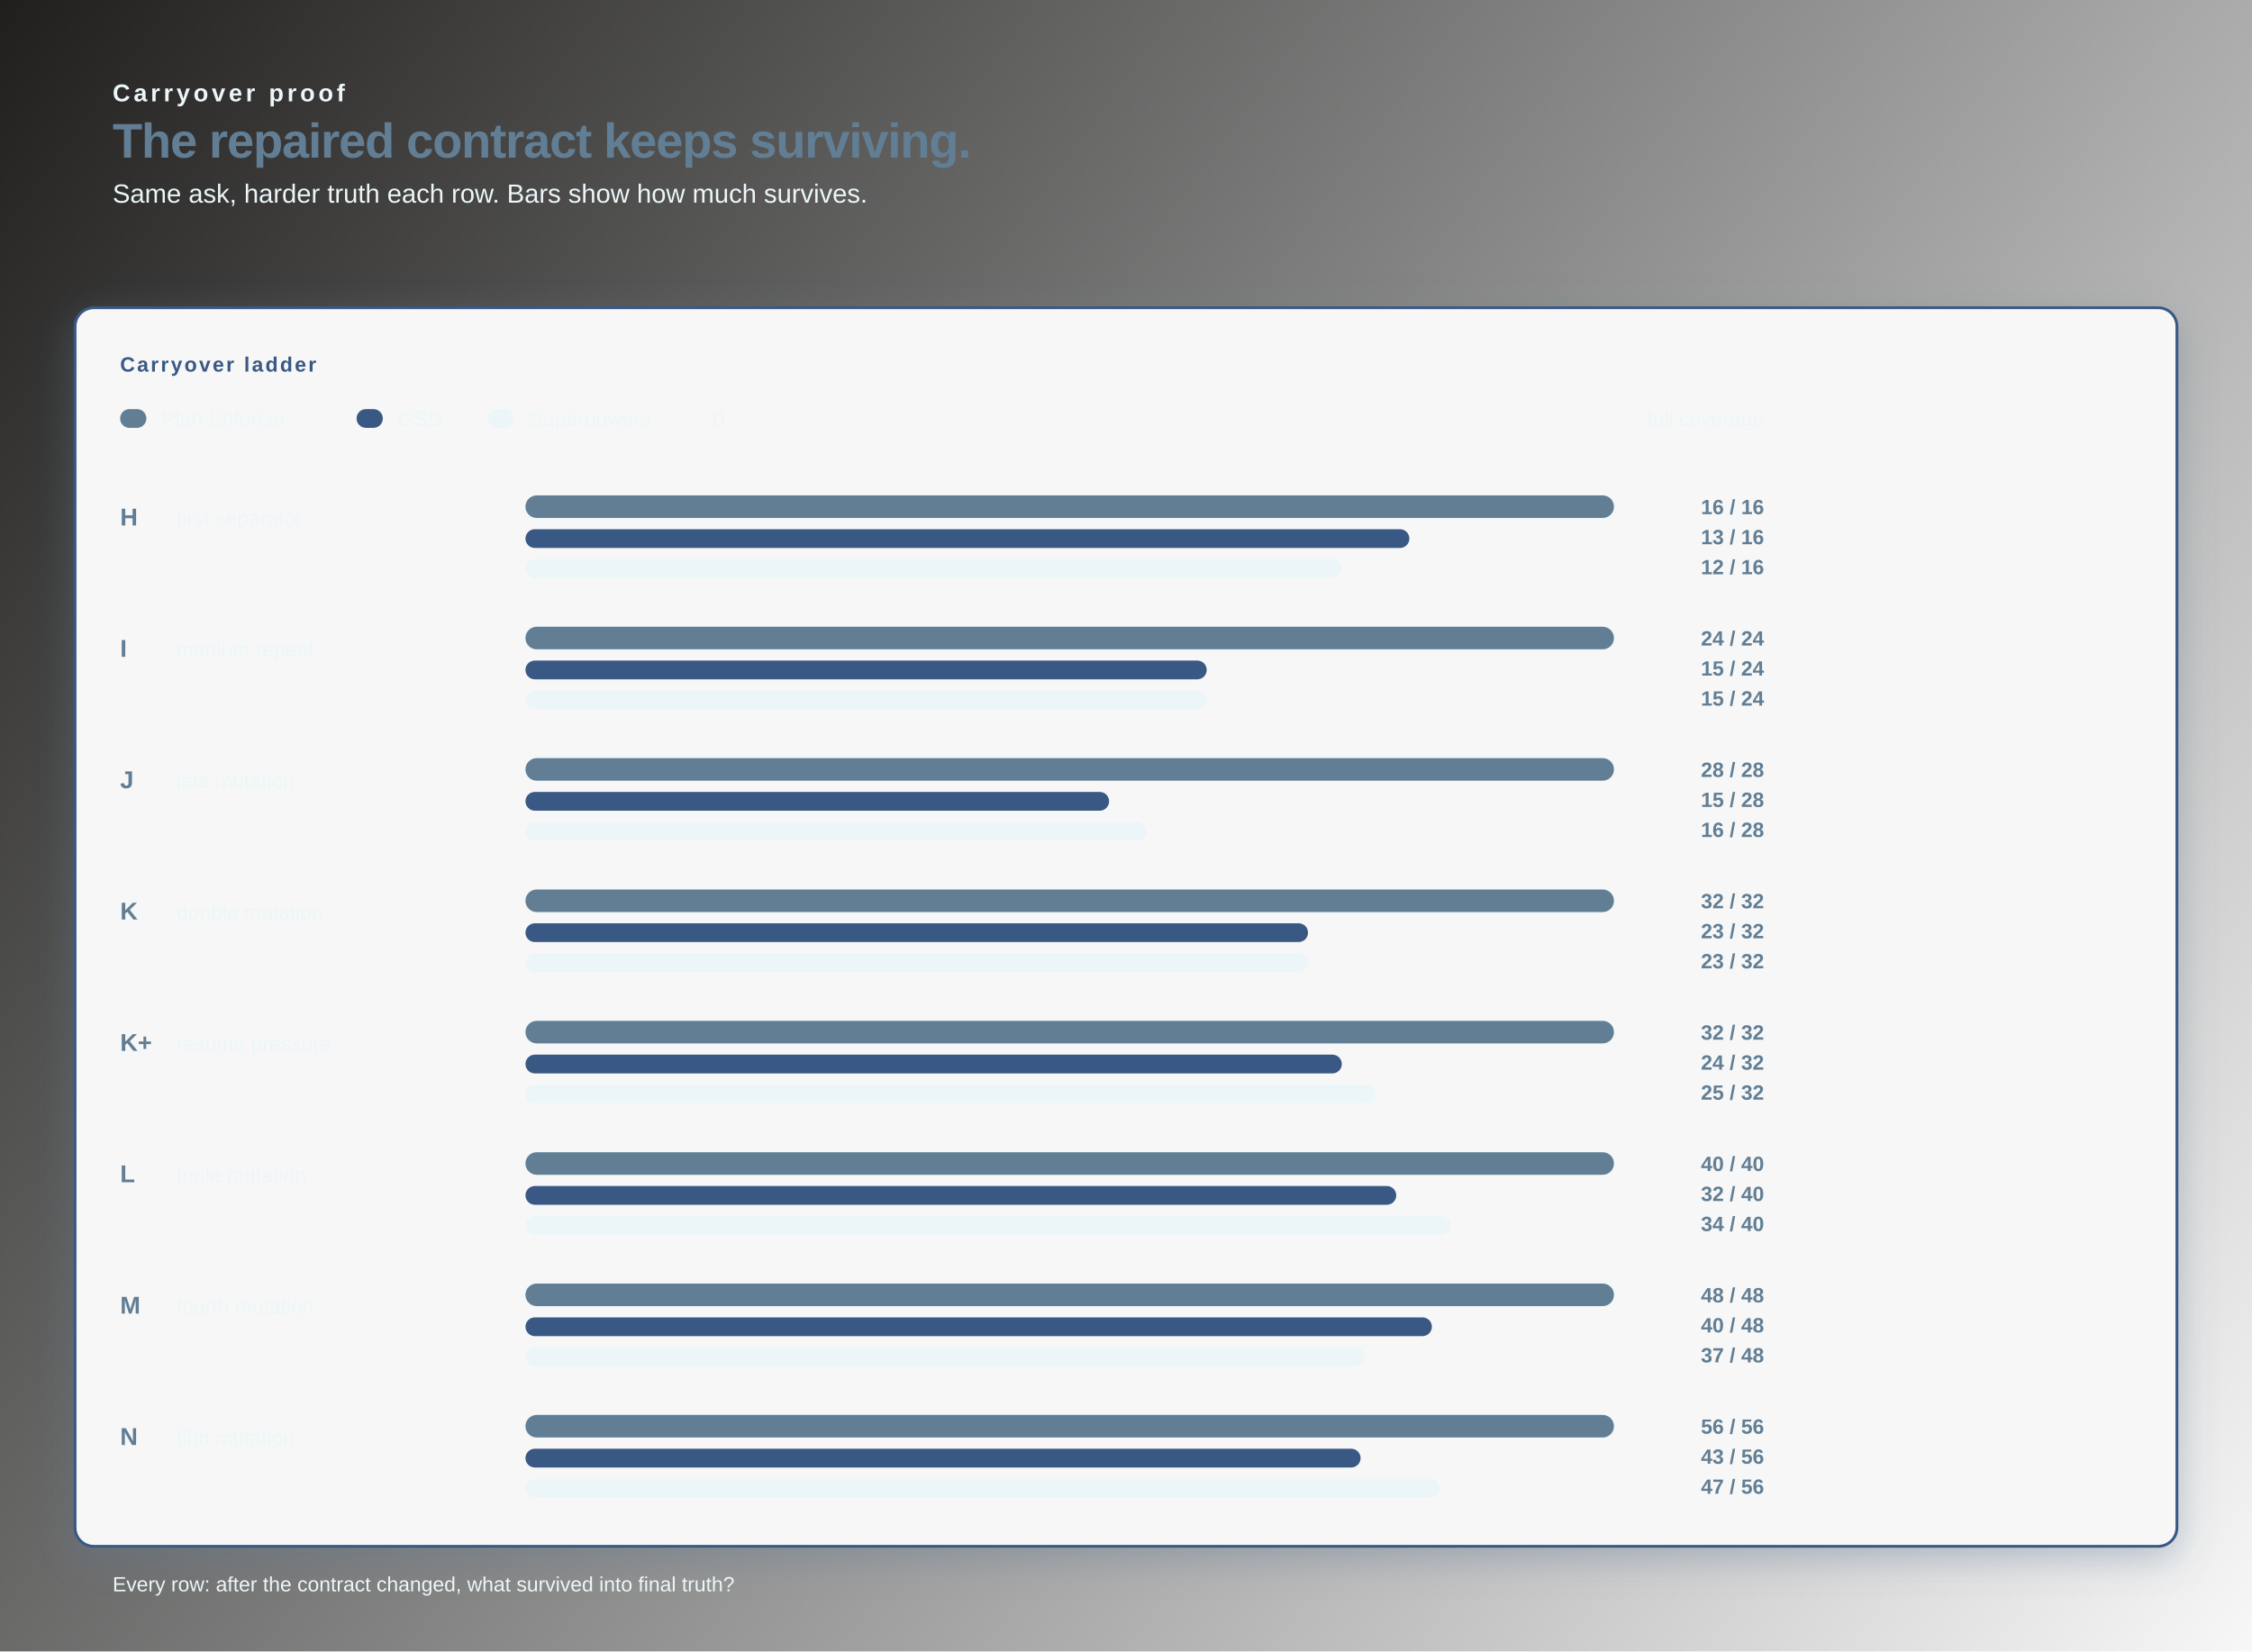
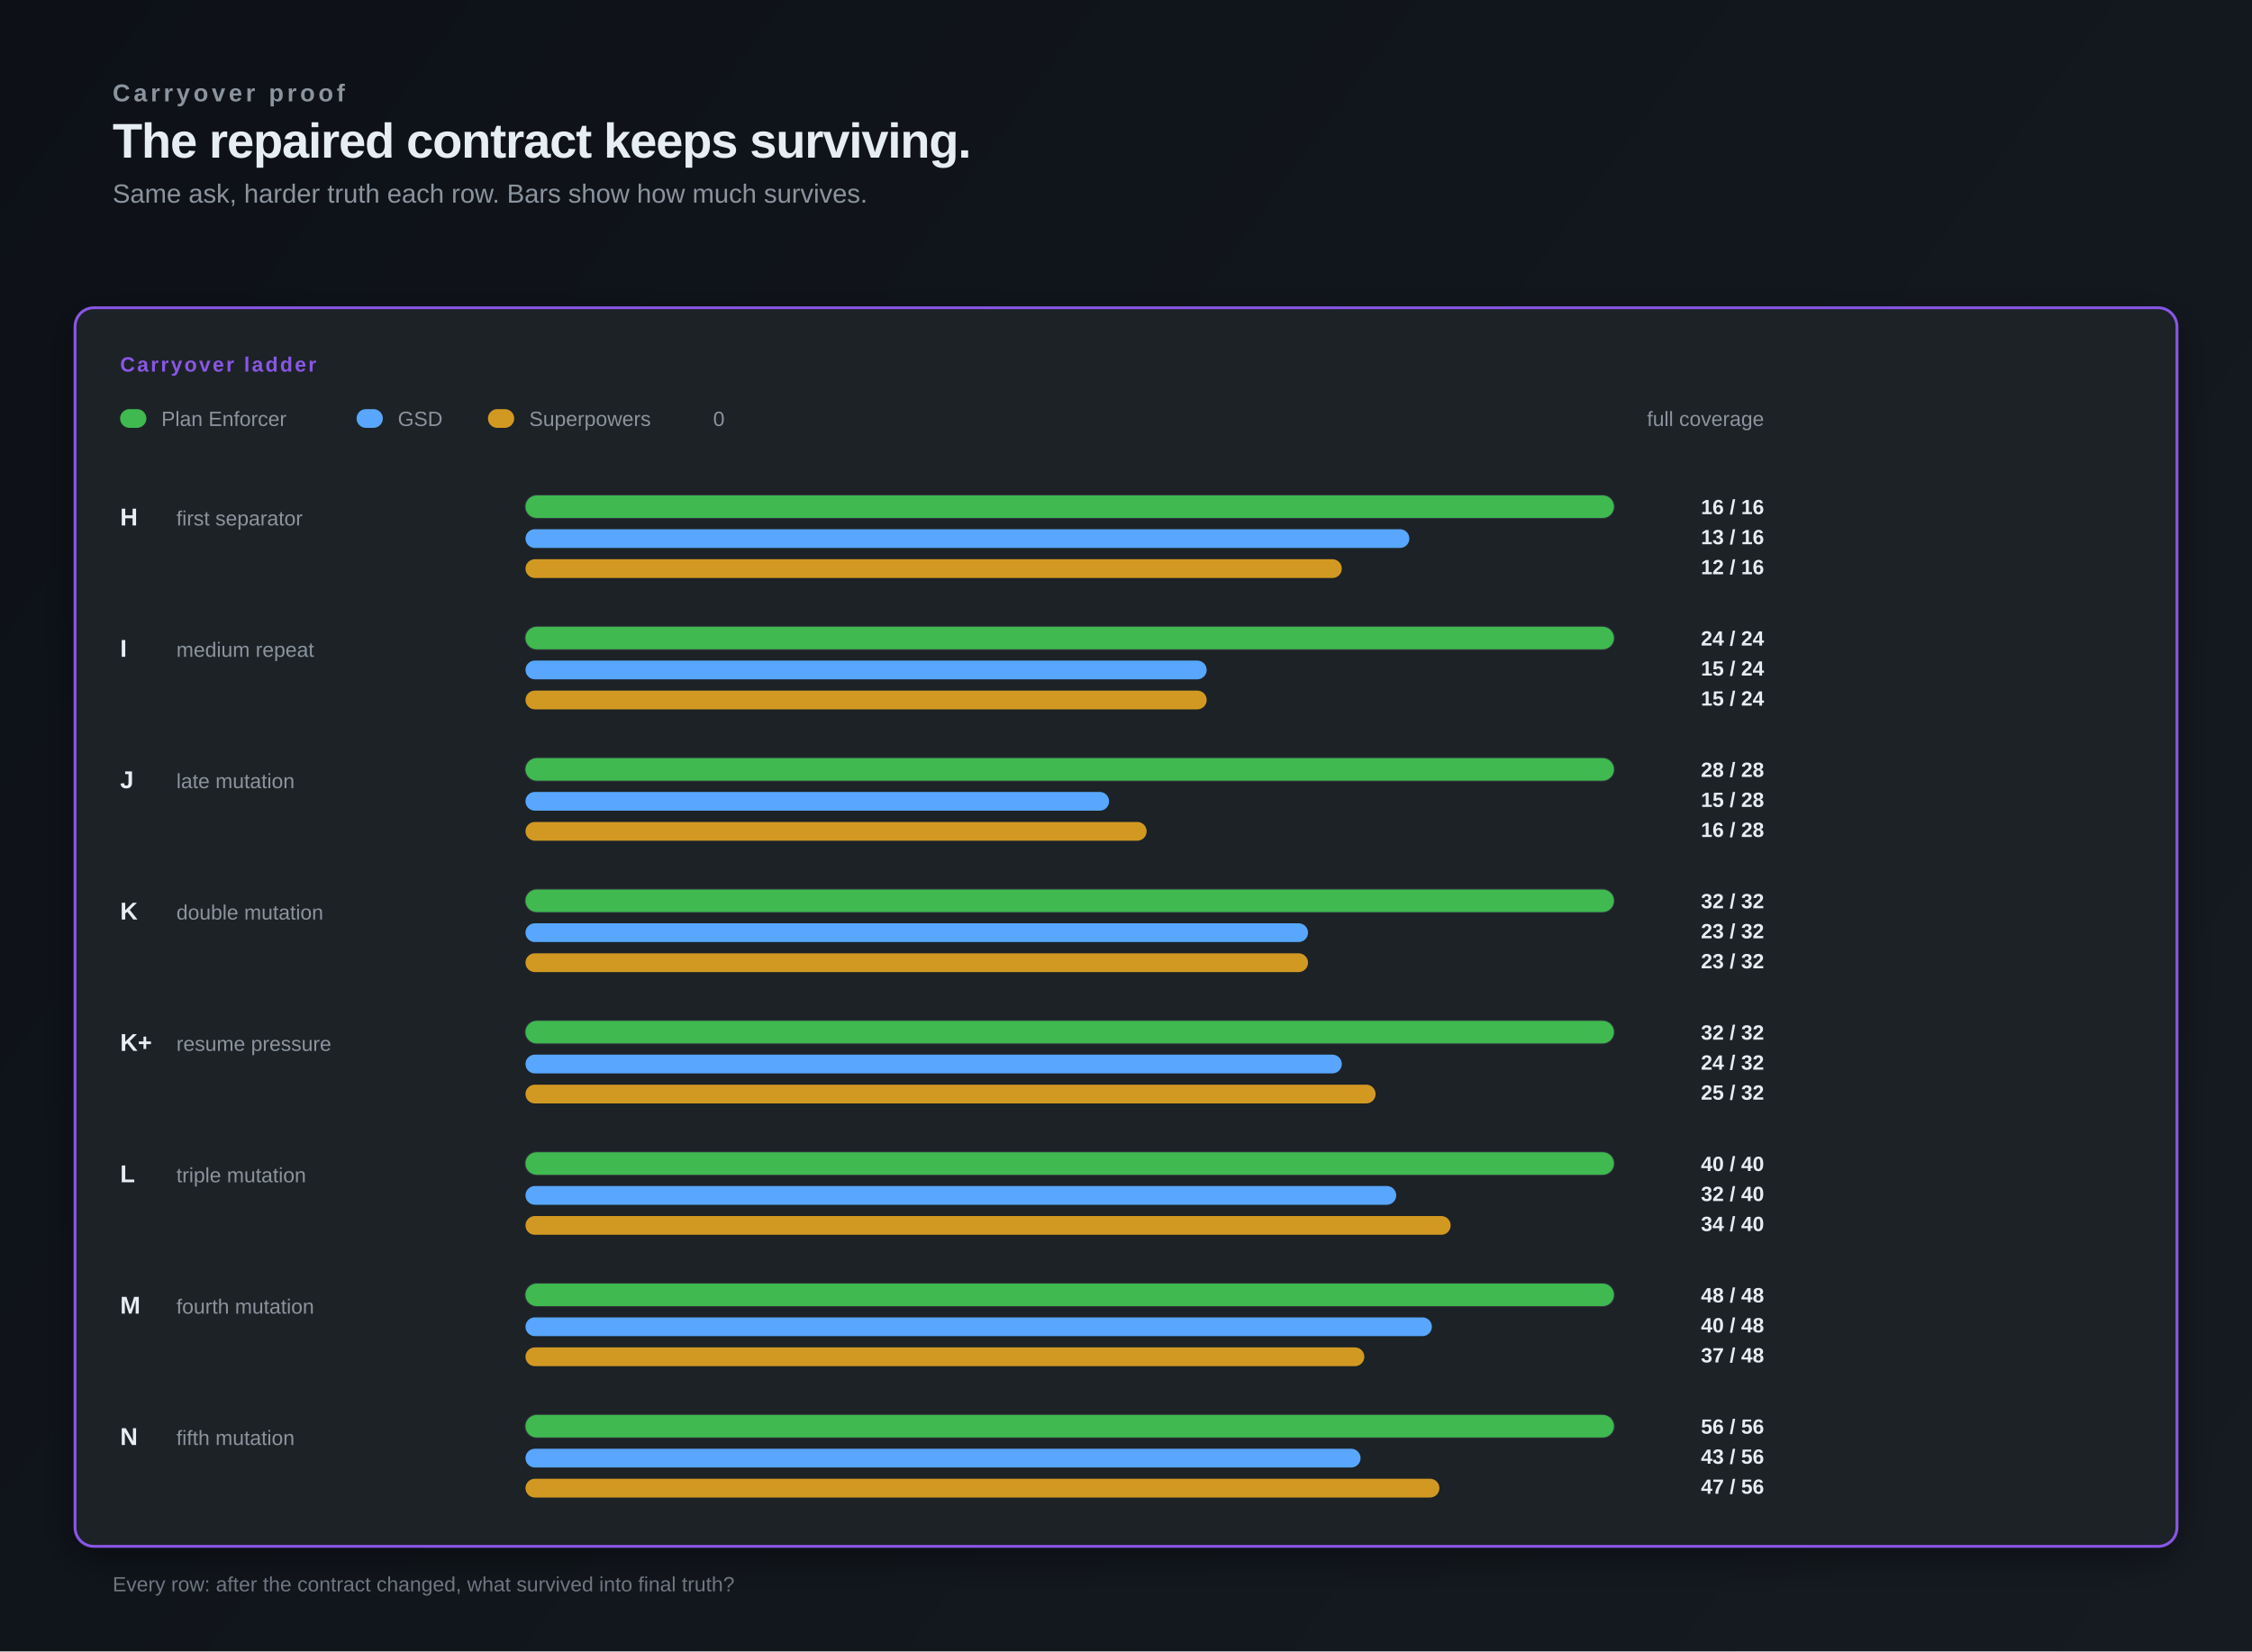
<svg xmlns="http://www.w3.org/2000/svg" width="1200" height="880" viewBox="0 0 1200 880" role="img" aria-labelledby="title desc">
  <defs>
    <linearGradient id="bg" x1="0" y1="0" x2="1200" y2="880" gradientUnits="userSpaceOnUse">
-       <stop offset="0" stop-color="#201f1e" />
-       <stop offset="1" stop-color="#f7f7f7" />
+       <stop offset="0" stop-color="#0d1117" />
+       <stop offset="1" stop-color="#161b22" />
    </linearGradient>
    <filter id="shadow" x="-20%" y="-20%" width="140%" height="160%">
-       <feDropShadow dx="0" dy="6" stdDeviation="10" flood-color="#617e94" flood-opacity="0.4" />
+       <feDropShadow dx="0" dy="6" stdDeviation="10" flood-color="#000" flood-opacity="0.4" />
    </filter>
    <style>
      .sans { font-family: "IBM Plex Sans", "Segoe UI", Arial, sans-serif; }
      .mono { font-family: "IBM Plex Mono", "Cascadia Code", Consolas, monospace; }
-       .eyebrow { font-size: 13px; font-weight: 700; letter-spacing: 0.14em; text-transform: uppercase; fill: #ecf6f9; }
-       .title { font-size: 26px; font-weight: 700; letter-spacing: -0.02em; fill: #617e94; }
-       .subtitle { font-size: 14px; font-weight: 500; fill: #ecf6f9; }
-       .step-num { font-size: 11px; font-weight: 700; fill: #395984; letter-spacing: 0.1em; text-transform: uppercase; }
-       .label { font-size: 13px; font-weight: 700; fill: #617e94; }
-       .small { font-size: 11px; font-weight: 500; fill: #ecf6f9; }
-       .value { font-size: 11px; font-weight: 700; fill: #617e94; }
-       .card-active { fill: #f7f7f7; stroke: #395984; stroke-width: 1.5; }
-       .footer { font-size: 11px; font-weight: 500; fill: #ecf6f9; }
+       .eyebrow { font-size: 13px; font-weight: 700; letter-spacing: 0.14em; text-transform: uppercase; fill: #8b949e; }
+       .title { font-size: 26px; font-weight: 700; letter-spacing: -0.02em; fill: #e6edf3; }
+       .subtitle { font-size: 14px; font-weight: 500; fill: #8b949e; }
+       .step-num { font-size: 11px; font-weight: 700; fill: #8957e5; letter-spacing: 0.1em; text-transform: uppercase; }
+       .label { font-size: 13px; font-weight: 700; fill: #e6edf3; }
+       .small { font-size: 11px; font-weight: 500; fill: #8b949e; }
+       .value { font-size: 11px; font-weight: 700; fill: #e6edf3; }
+       .card-active { fill: #1c2128; stroke: #8957e5; stroke-width: 1.5; }
+       .footer { font-size: 11px; font-weight: 500; fill: #6e7681; }
    </style>
  </defs>
  <rect width="1200" height="880" fill="url(#bg)" />
  <text x="60" y="54" class="sans eyebrow">Carryover proof</text>
  <text x="60" y="84" class="sans title">The repaired contract keeps surviving.</text>
  <text x="60" y="108" class="sans subtitle">Same ask, harder truth each row. Bars show how much survives.</text>
  <g transform="translate(40, 164)">
    <rect width="1120" height="660" rx="10" class="card-active" filter="url(#shadow)" />
    <text x="24" y="34" class="sans step-num">Carryover ladder</text>
-     <rect x="24" y="54" width="14" height="10" rx="5" fill="#617e94" />
+     <rect x="24" y="54" width="14" height="10" rx="5" fill="#3fb950" />
    <text x="46" y="63" class="sans small">Plan Enforcer</text>
-     <rect x="150" y="54" width="14" height="10" rx="5" fill="#395984" />
+     <rect x="150" y="54" width="14" height="10" rx="5" fill="#58a6ff" />
    <text x="172" y="63" class="sans small">GSD</text>
-     <rect x="220" y="54" width="14" height="10" rx="5" fill="#ecf6f9" />
+     <rect x="220" y="54" width="14" height="10" rx="5" fill="#d29922" />
    <text x="242" y="63" class="sans small">Superpowers</text>
    <text x="340" y="63" class="sans small">0</text>
    <text x="900" y="63" class="sans small" text-anchor="end">full coverage</text>
    <text x="24" y="116" class="sans label">H</text>
    <text x="54" y="116" class="sans small">first separator</text>
-     <rect x="240" y="100" width="580" height="12" rx="6" fill="#201f1e" stroke="#ecf6f9" stroke-width="1" />
-     <rect x="240" y="100" width="580" height="12" rx="6" fill="#617e94" />
-     <rect x="240" y="118" width="471" height="10" rx="5" fill="#395984" />
-     <rect x="240" y="134" width="435" height="10" rx="5" fill="#ecf6f9" />
+     <rect x="240" y="100" width="580" height="12" rx="6" fill="#11161c" stroke="#30363d" stroke-width="1" />
+     <rect x="240" y="100" width="580" height="12" rx="6" fill="#3fb950" />
+     <rect x="240" y="118" width="471" height="10" rx="5" fill="#58a6ff" />
+     <rect x="240" y="134" width="435" height="10" rx="5" fill="#d29922" />
    <text x="900" y="110" class="sans value" text-anchor="end">16 / 16</text>
    <text x="900" y="126" class="sans value" text-anchor="end">13 / 16</text>
    <text x="900" y="142" class="sans value" text-anchor="end">12 / 16</text>
    <text x="24" y="186" class="sans label">I</text>
    <text x="54" y="186" class="sans small">medium repeat</text>
-     <rect x="240" y="170" width="580" height="12" rx="6" fill="#201f1e" stroke="#ecf6f9" stroke-width="1" />
-     <rect x="240" y="170" width="580" height="12" rx="6" fill="#617e94" />
-     <rect x="240" y="188" width="363" height="10" rx="5" fill="#395984" />
-     <rect x="240" y="204" width="363" height="10" rx="5" fill="#ecf6f9" />
+     <rect x="240" y="170" width="580" height="12" rx="6" fill="#11161c" stroke="#30363d" stroke-width="1" />
+     <rect x="240" y="170" width="580" height="12" rx="6" fill="#3fb950" />
+     <rect x="240" y="188" width="363" height="10" rx="5" fill="#58a6ff" />
+     <rect x="240" y="204" width="363" height="10" rx="5" fill="#d29922" />
    <text x="900" y="180" class="sans value" text-anchor="end">24 / 24</text>
    <text x="900" y="196" class="sans value" text-anchor="end">15 / 24</text>
    <text x="900" y="212" class="sans value" text-anchor="end">15 / 24</text>
    <text x="24" y="256" class="sans label">J</text>
    <text x="54" y="256" class="sans small">late mutation</text>
-     <rect x="240" y="240" width="580" height="12" rx="6" fill="#201f1e" stroke="#ecf6f9" stroke-width="1" />
-     <rect x="240" y="240" width="580" height="12" rx="6" fill="#617e94" />
-     <rect x="240" y="258" width="311" height="10" rx="5" fill="#395984" />
-     <rect x="240" y="274" width="331" height="10" rx="5" fill="#ecf6f9" />
+     <rect x="240" y="240" width="580" height="12" rx="6" fill="#11161c" stroke="#30363d" stroke-width="1" />
+     <rect x="240" y="240" width="580" height="12" rx="6" fill="#3fb950" />
+     <rect x="240" y="258" width="311" height="10" rx="5" fill="#58a6ff" />
+     <rect x="240" y="274" width="331" height="10" rx="5" fill="#d29922" />
    <text x="900" y="250" class="sans value" text-anchor="end">28 / 28</text>
    <text x="900" y="266" class="sans value" text-anchor="end">15 / 28</text>
    <text x="900" y="282" class="sans value" text-anchor="end">16 / 28</text>
    <text x="24" y="326" class="sans label">K</text>
    <text x="54" y="326" class="sans small">double mutation</text>
-     <rect x="240" y="310" width="580" height="12" rx="6" fill="#201f1e" stroke="#ecf6f9" stroke-width="1" />
-     <rect x="240" y="310" width="580" height="12" rx="6" fill="#617e94" />
-     <rect x="240" y="328" width="417" height="10" rx="5" fill="#395984" />
-     <rect x="240" y="344" width="417" height="10" rx="5" fill="#ecf6f9" />
+     <rect x="240" y="310" width="580" height="12" rx="6" fill="#11161c" stroke="#30363d" stroke-width="1" />
+     <rect x="240" y="310" width="580" height="12" rx="6" fill="#3fb950" />
+     <rect x="240" y="328" width="417" height="10" rx="5" fill="#58a6ff" />
+     <rect x="240" y="344" width="417" height="10" rx="5" fill="#d29922" />
    <text x="900" y="320" class="sans value" text-anchor="end">32 / 32</text>
    <text x="900" y="336" class="sans value" text-anchor="end">23 / 32</text>
    <text x="900" y="352" class="sans value" text-anchor="end">23 / 32</text>
    <text x="24" y="396" class="sans label">K+</text>
    <text x="54" y="396" class="sans small">resume pressure</text>
-     <rect x="240" y="380" width="580" height="12" rx="6" fill="#201f1e" stroke="#ecf6f9" stroke-width="1" />
-     <rect x="240" y="380" width="580" height="12" rx="6" fill="#617e94" />
-     <rect x="240" y="398" width="435" height="10" rx="5" fill="#395984" />
-     <rect x="240" y="414" width="453" height="10" rx="5" fill="#ecf6f9" />
+     <rect x="240" y="380" width="580" height="12" rx="6" fill="#11161c" stroke="#30363d" stroke-width="1" />
+     <rect x="240" y="380" width="580" height="12" rx="6" fill="#3fb950" />
+     <rect x="240" y="398" width="435" height="10" rx="5" fill="#58a6ff" />
+     <rect x="240" y="414" width="453" height="10" rx="5" fill="#d29922" />
    <text x="900" y="390" class="sans value" text-anchor="end">32 / 32</text>
    <text x="900" y="406" class="sans value" text-anchor="end">24 / 32</text>
    <text x="900" y="422" class="sans value" text-anchor="end">25 / 32</text>
    <text x="24" y="466" class="sans label">L</text>
    <text x="54" y="466" class="sans small">triple mutation</text>
-     <rect x="240" y="450" width="580" height="12" rx="6" fill="#201f1e" stroke="#ecf6f9" stroke-width="1" />
-     <rect x="240" y="450" width="580" height="12" rx="6" fill="#617e94" />
-     <rect x="240" y="468" width="464" height="10" rx="5" fill="#395984" />
-     <rect x="240" y="484" width="493" height="10" rx="5" fill="#ecf6f9" />
+     <rect x="240" y="450" width="580" height="12" rx="6" fill="#11161c" stroke="#30363d" stroke-width="1" />
+     <rect x="240" y="450" width="580" height="12" rx="6" fill="#3fb950" />
+     <rect x="240" y="468" width="464" height="10" rx="5" fill="#58a6ff" />
+     <rect x="240" y="484" width="493" height="10" rx="5" fill="#d29922" />
    <text x="900" y="460" class="sans value" text-anchor="end">40 / 40</text>
    <text x="900" y="476" class="sans value" text-anchor="end">32 / 40</text>
    <text x="900" y="492" class="sans value" text-anchor="end">34 / 40</text>
    <text x="24" y="536" class="sans label">M</text>
    <text x="54" y="536" class="sans small">fourth mutation</text>
-     <rect x="240" y="520" width="580" height="12" rx="6" fill="#201f1e" stroke="#ecf6f9" stroke-width="1" />
-     <rect x="240" y="520" width="580" height="12" rx="6" fill="#617e94" />
-     <rect x="240" y="538" width="483" height="10" rx="5" fill="#395984" />
-     <rect x="240" y="554" width="447" height="10" rx="5" fill="#ecf6f9" />
+     <rect x="240" y="520" width="580" height="12" rx="6" fill="#11161c" stroke="#30363d" stroke-width="1" />
+     <rect x="240" y="520" width="580" height="12" rx="6" fill="#3fb950" />
+     <rect x="240" y="538" width="483" height="10" rx="5" fill="#58a6ff" />
+     <rect x="240" y="554" width="447" height="10" rx="5" fill="#d29922" />
    <text x="900" y="530" class="sans value" text-anchor="end">48 / 48</text>
    <text x="900" y="546" class="sans value" text-anchor="end">40 / 48</text>
    <text x="900" y="562" class="sans value" text-anchor="end">37 / 48</text>
    <text x="24" y="606" class="sans label">N</text>
    <text x="54" y="606" class="sans small">fifth mutation</text>
-     <rect x="240" y="590" width="580" height="12" rx="6" fill="#201f1e" stroke="#ecf6f9" stroke-width="1" />
-     <rect x="240" y="590" width="580" height="12" rx="6" fill="#617e94" />
-     <rect x="240" y="608" width="445" height="10" rx="5" fill="#395984" />
-     <rect x="240" y="624" width="487" height="10" rx="5" fill="#ecf6f9" />
+     <rect x="240" y="590" width="580" height="12" rx="6" fill="#11161c" stroke="#30363d" stroke-width="1" />
+     <rect x="240" y="590" width="580" height="12" rx="6" fill="#3fb950" />
+     <rect x="240" y="608" width="445" height="10" rx="5" fill="#58a6ff" />
+     <rect x="240" y="624" width="487" height="10" rx="5" fill="#d29922" />
    <text x="900" y="600" class="sans value" text-anchor="end">56 / 56</text>
    <text x="900" y="616" class="sans value" text-anchor="end">43 / 56</text>
    <text x="900" y="632" class="sans value" text-anchor="end">47 / 56</text>
  </g>
  <text x="60" y="848" class="sans footer">Every row: after the contract changed, what survived into final truth?</text>
</svg>
